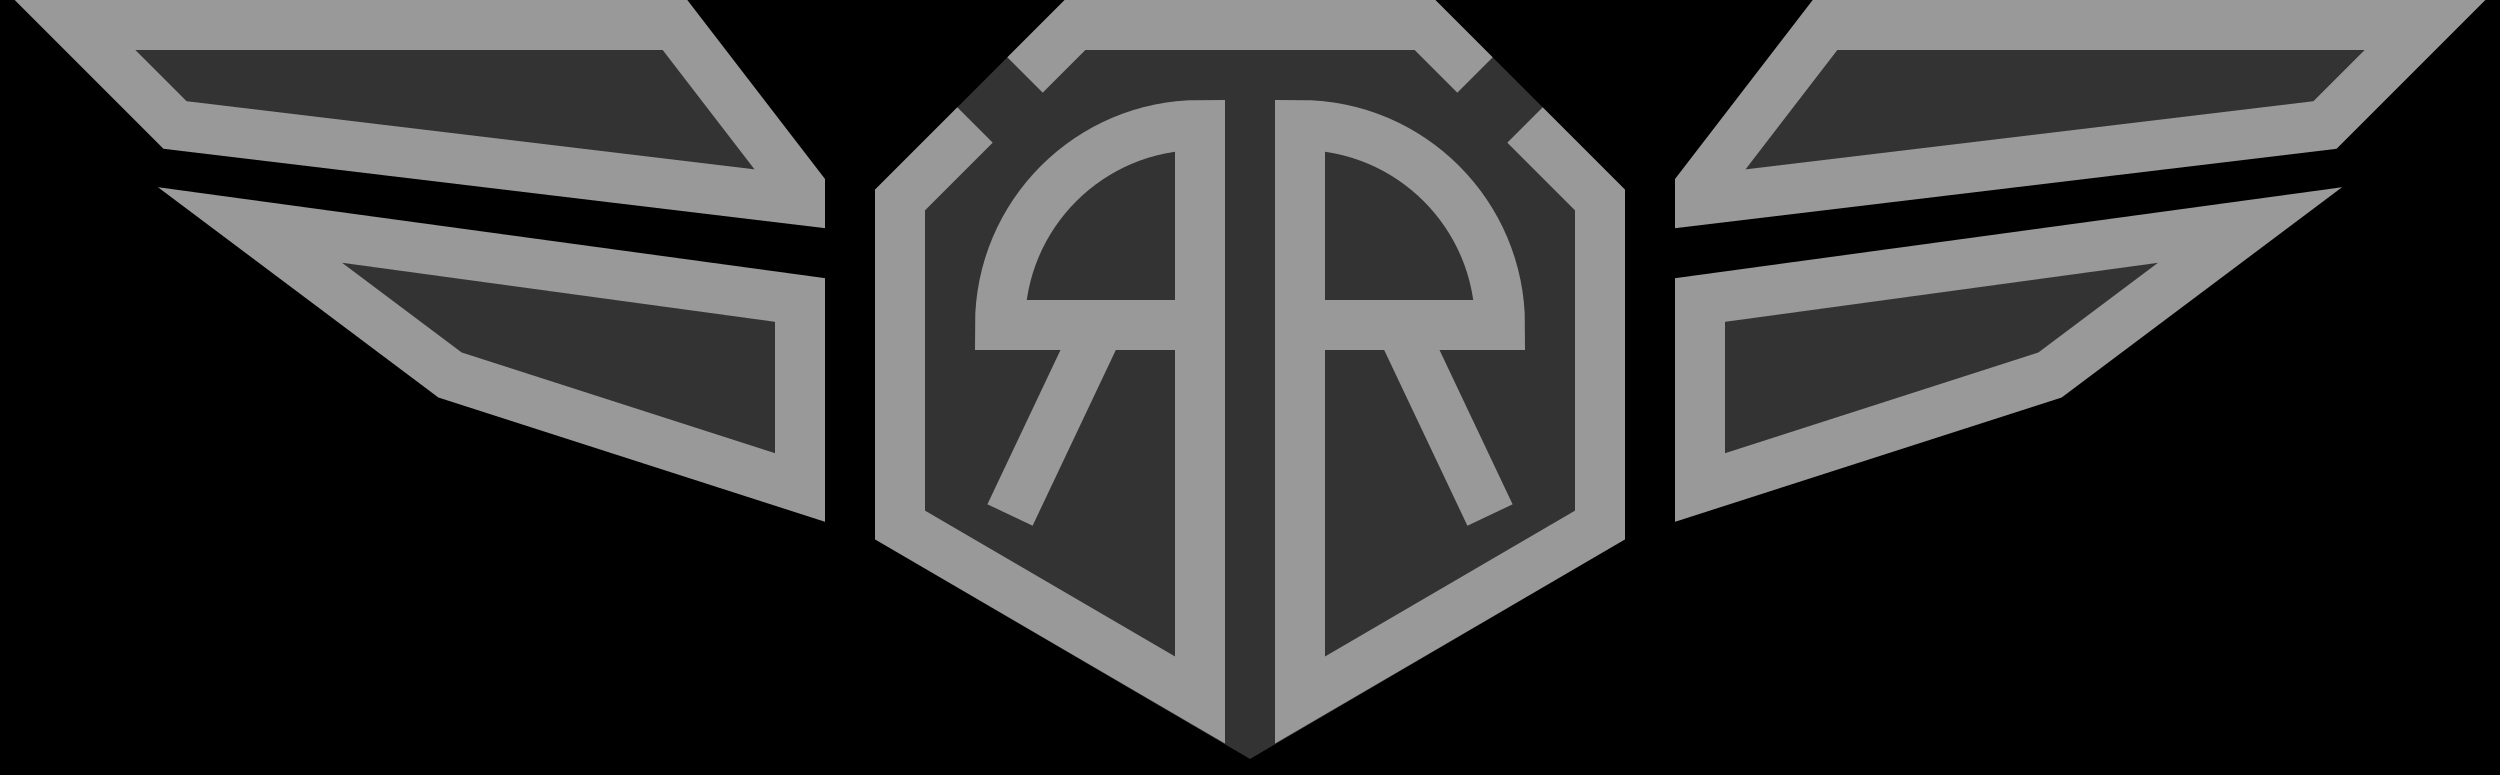
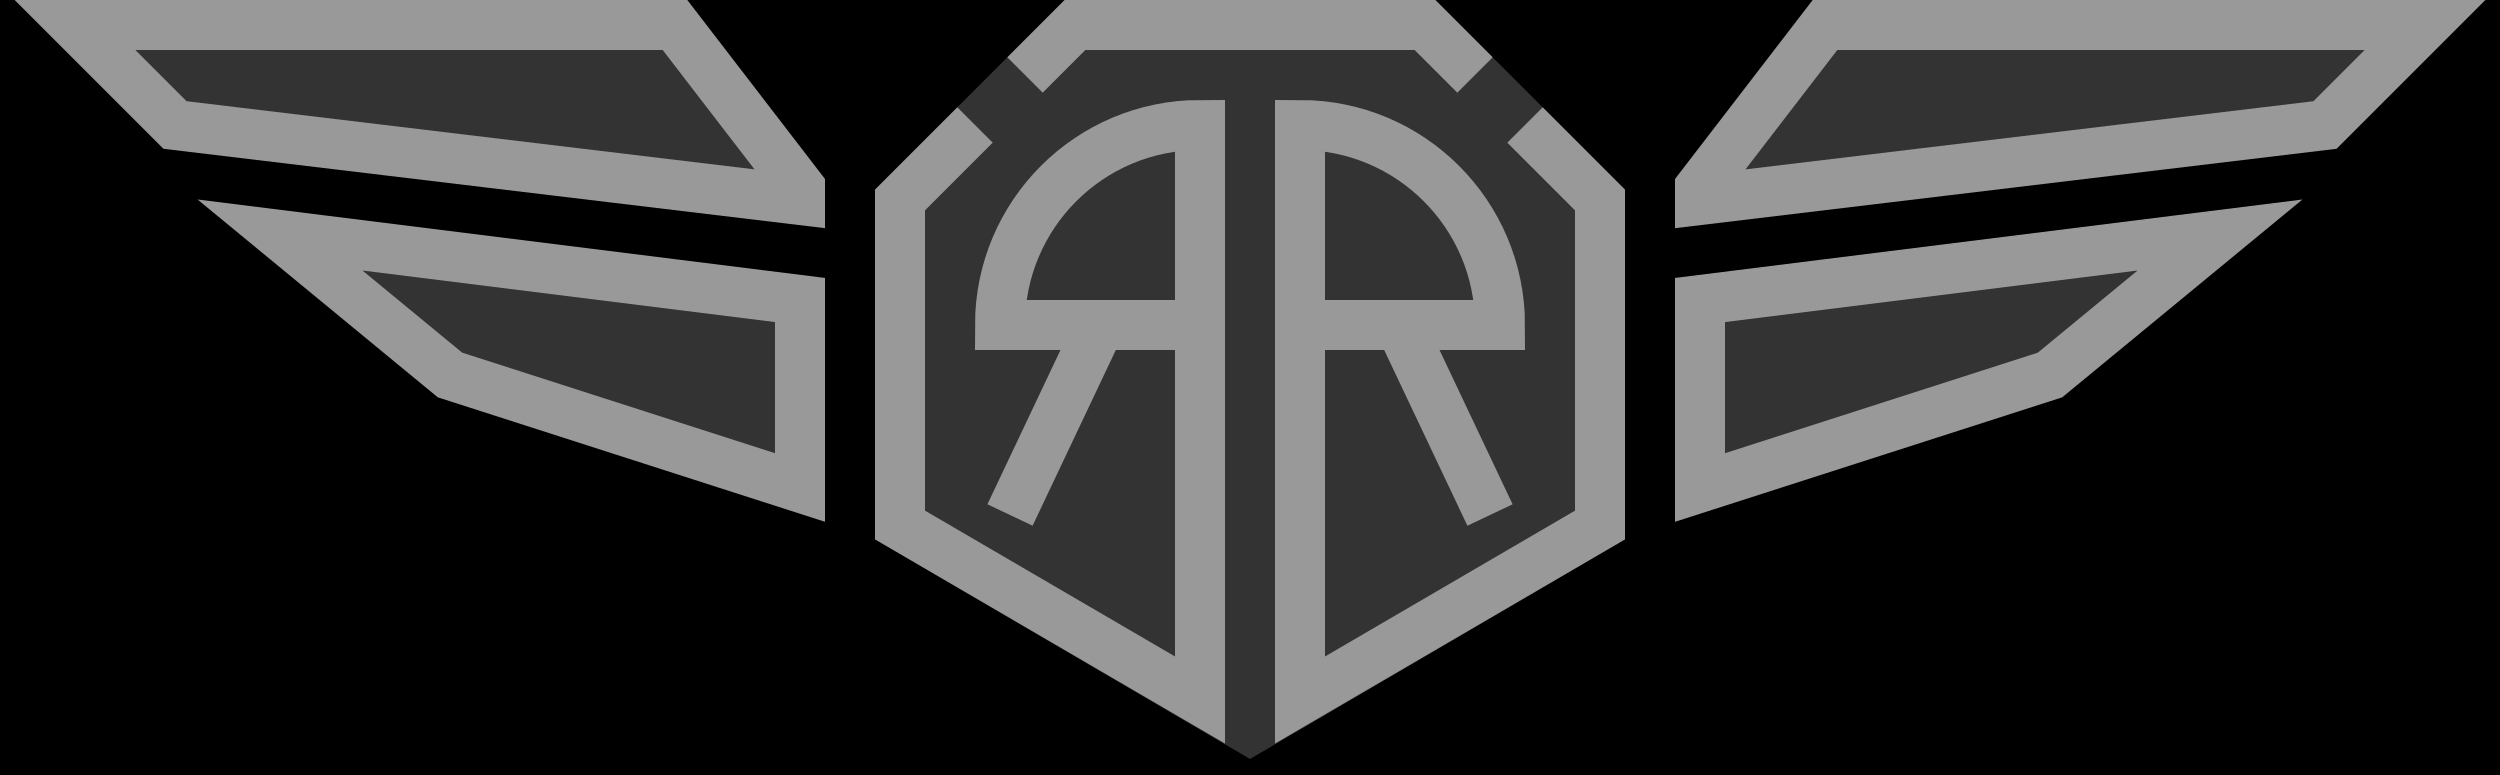
<svg xmlns="http://www.w3.org/2000/svg" xmlns:xlink="http://www.w3.org/1999/xlink" version="1.1" width="1000" height="310">
  <rect x="0" y="0" width="100%" height="100%" fill="black" />
  <g>
    <use xlink:href="#RTR-logo" />
  </g>
  <defs>
-     <symbol id="RTR-logo">
+     <symbol id="RTR-logo" stroke-linejoin="miter">
      <use xlink:href="#RTR-bg" transform="translate(350,0)" fill="#333" stroke="#333" stroke-width="20" />
      <use xlink:href="#RTR" transform="translate(350,0)" fill="#333" stroke="#999" stroke-width="20" />
      <use xlink:href="#wing" transform="translate(350,0)" fill="#333" stroke="#999" stroke-width="20" />
      <use xlink:href="#wing" transform="translate(650,0) scale(-1,1) " fill="#333" stroke="#999" stroke-width="20" />
    </symbol>
    <path id="RTR-bg" d="M 60,30 L 80,10 220,10 240,30 290,80 290,210 150,292 10,210 10,80 60,30 80,10" />
    <symbol id="RTR">
      <path d="M 60,30 L 80,10 220,10 240,30" />
      <use xlink:href="#R" transform="translate(160,40)" />
      <use xlink:href="#R" transform="translate(140,40) scale(-1,1)" />
    </symbol>
    <path id="R" d="       M 100,10       L 130,40 130,170 10,240 10,10       a 80,80 0 0 1 80,80       L 10,90 50,90 86,166" />
    <symbol id="wing">
      <path d="M 330,75 L 380,10 620,10 580,50 330,80 Z" />
-       <path d="M 330,195 L 330,120 550,90 470,150 330,195 Z" />
+       <path d="M 330,195 L 330,120 538,94 470,150 330,195 Z" />
    </symbol>
  </defs>
</svg>
